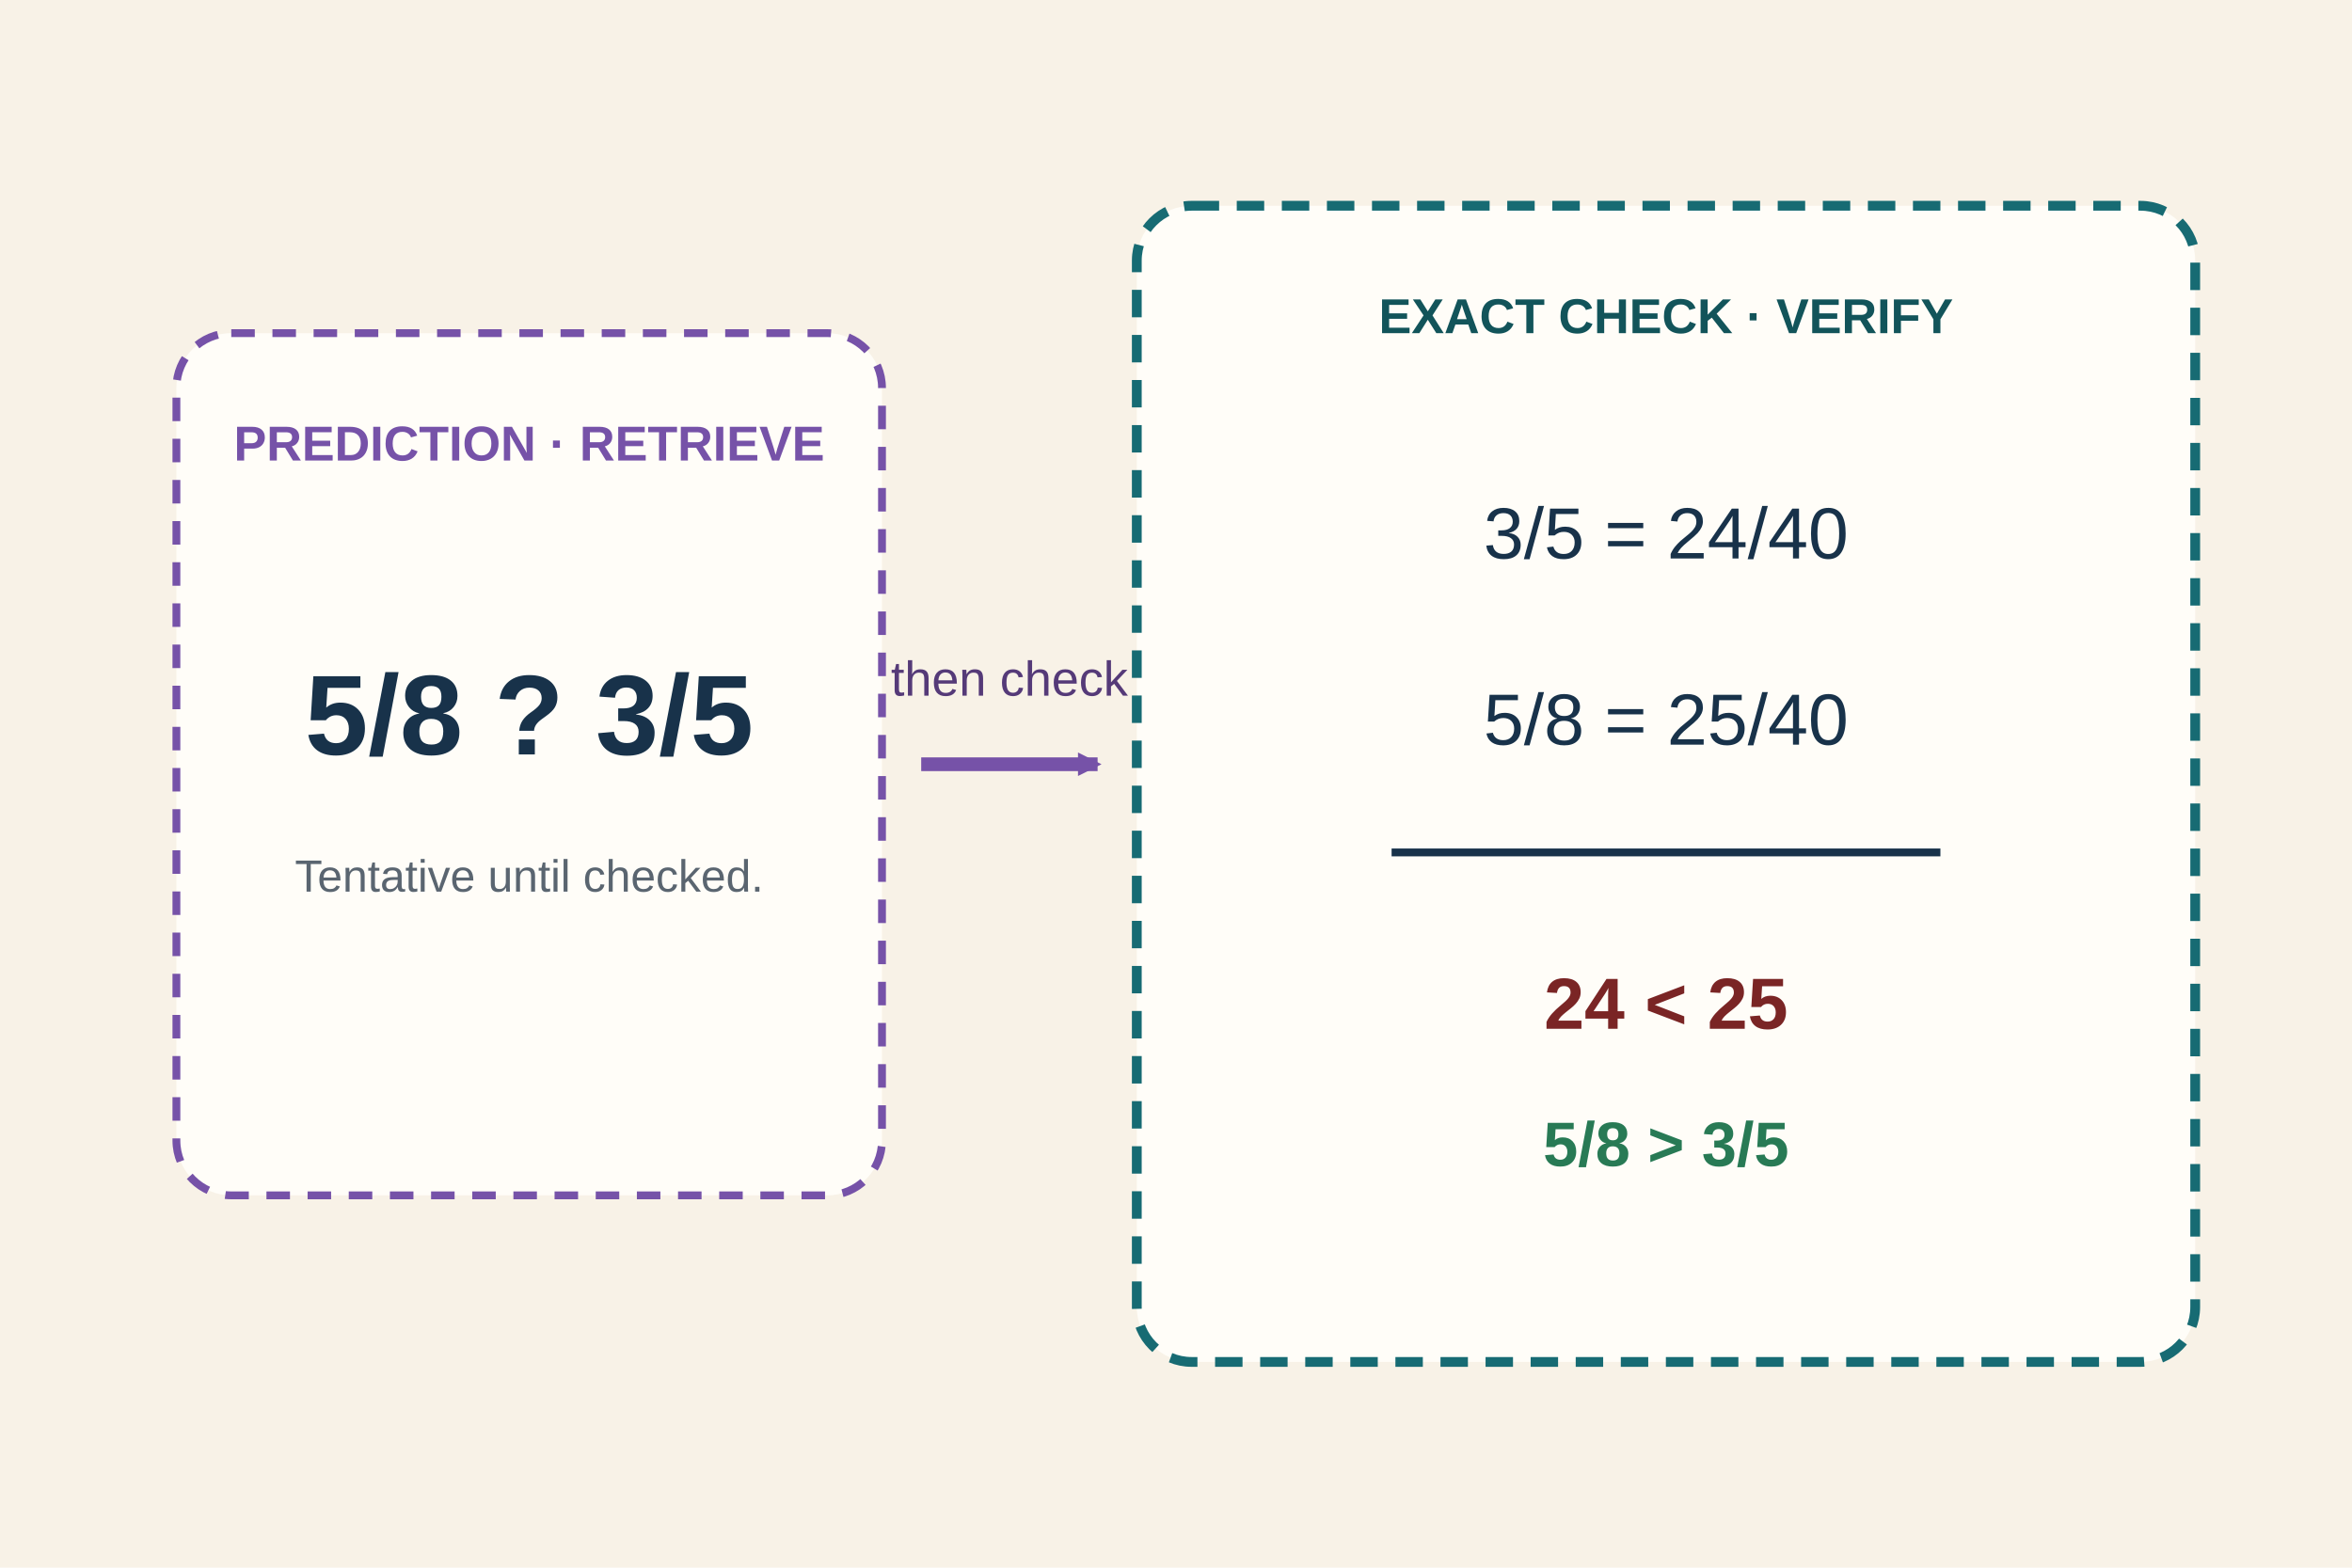
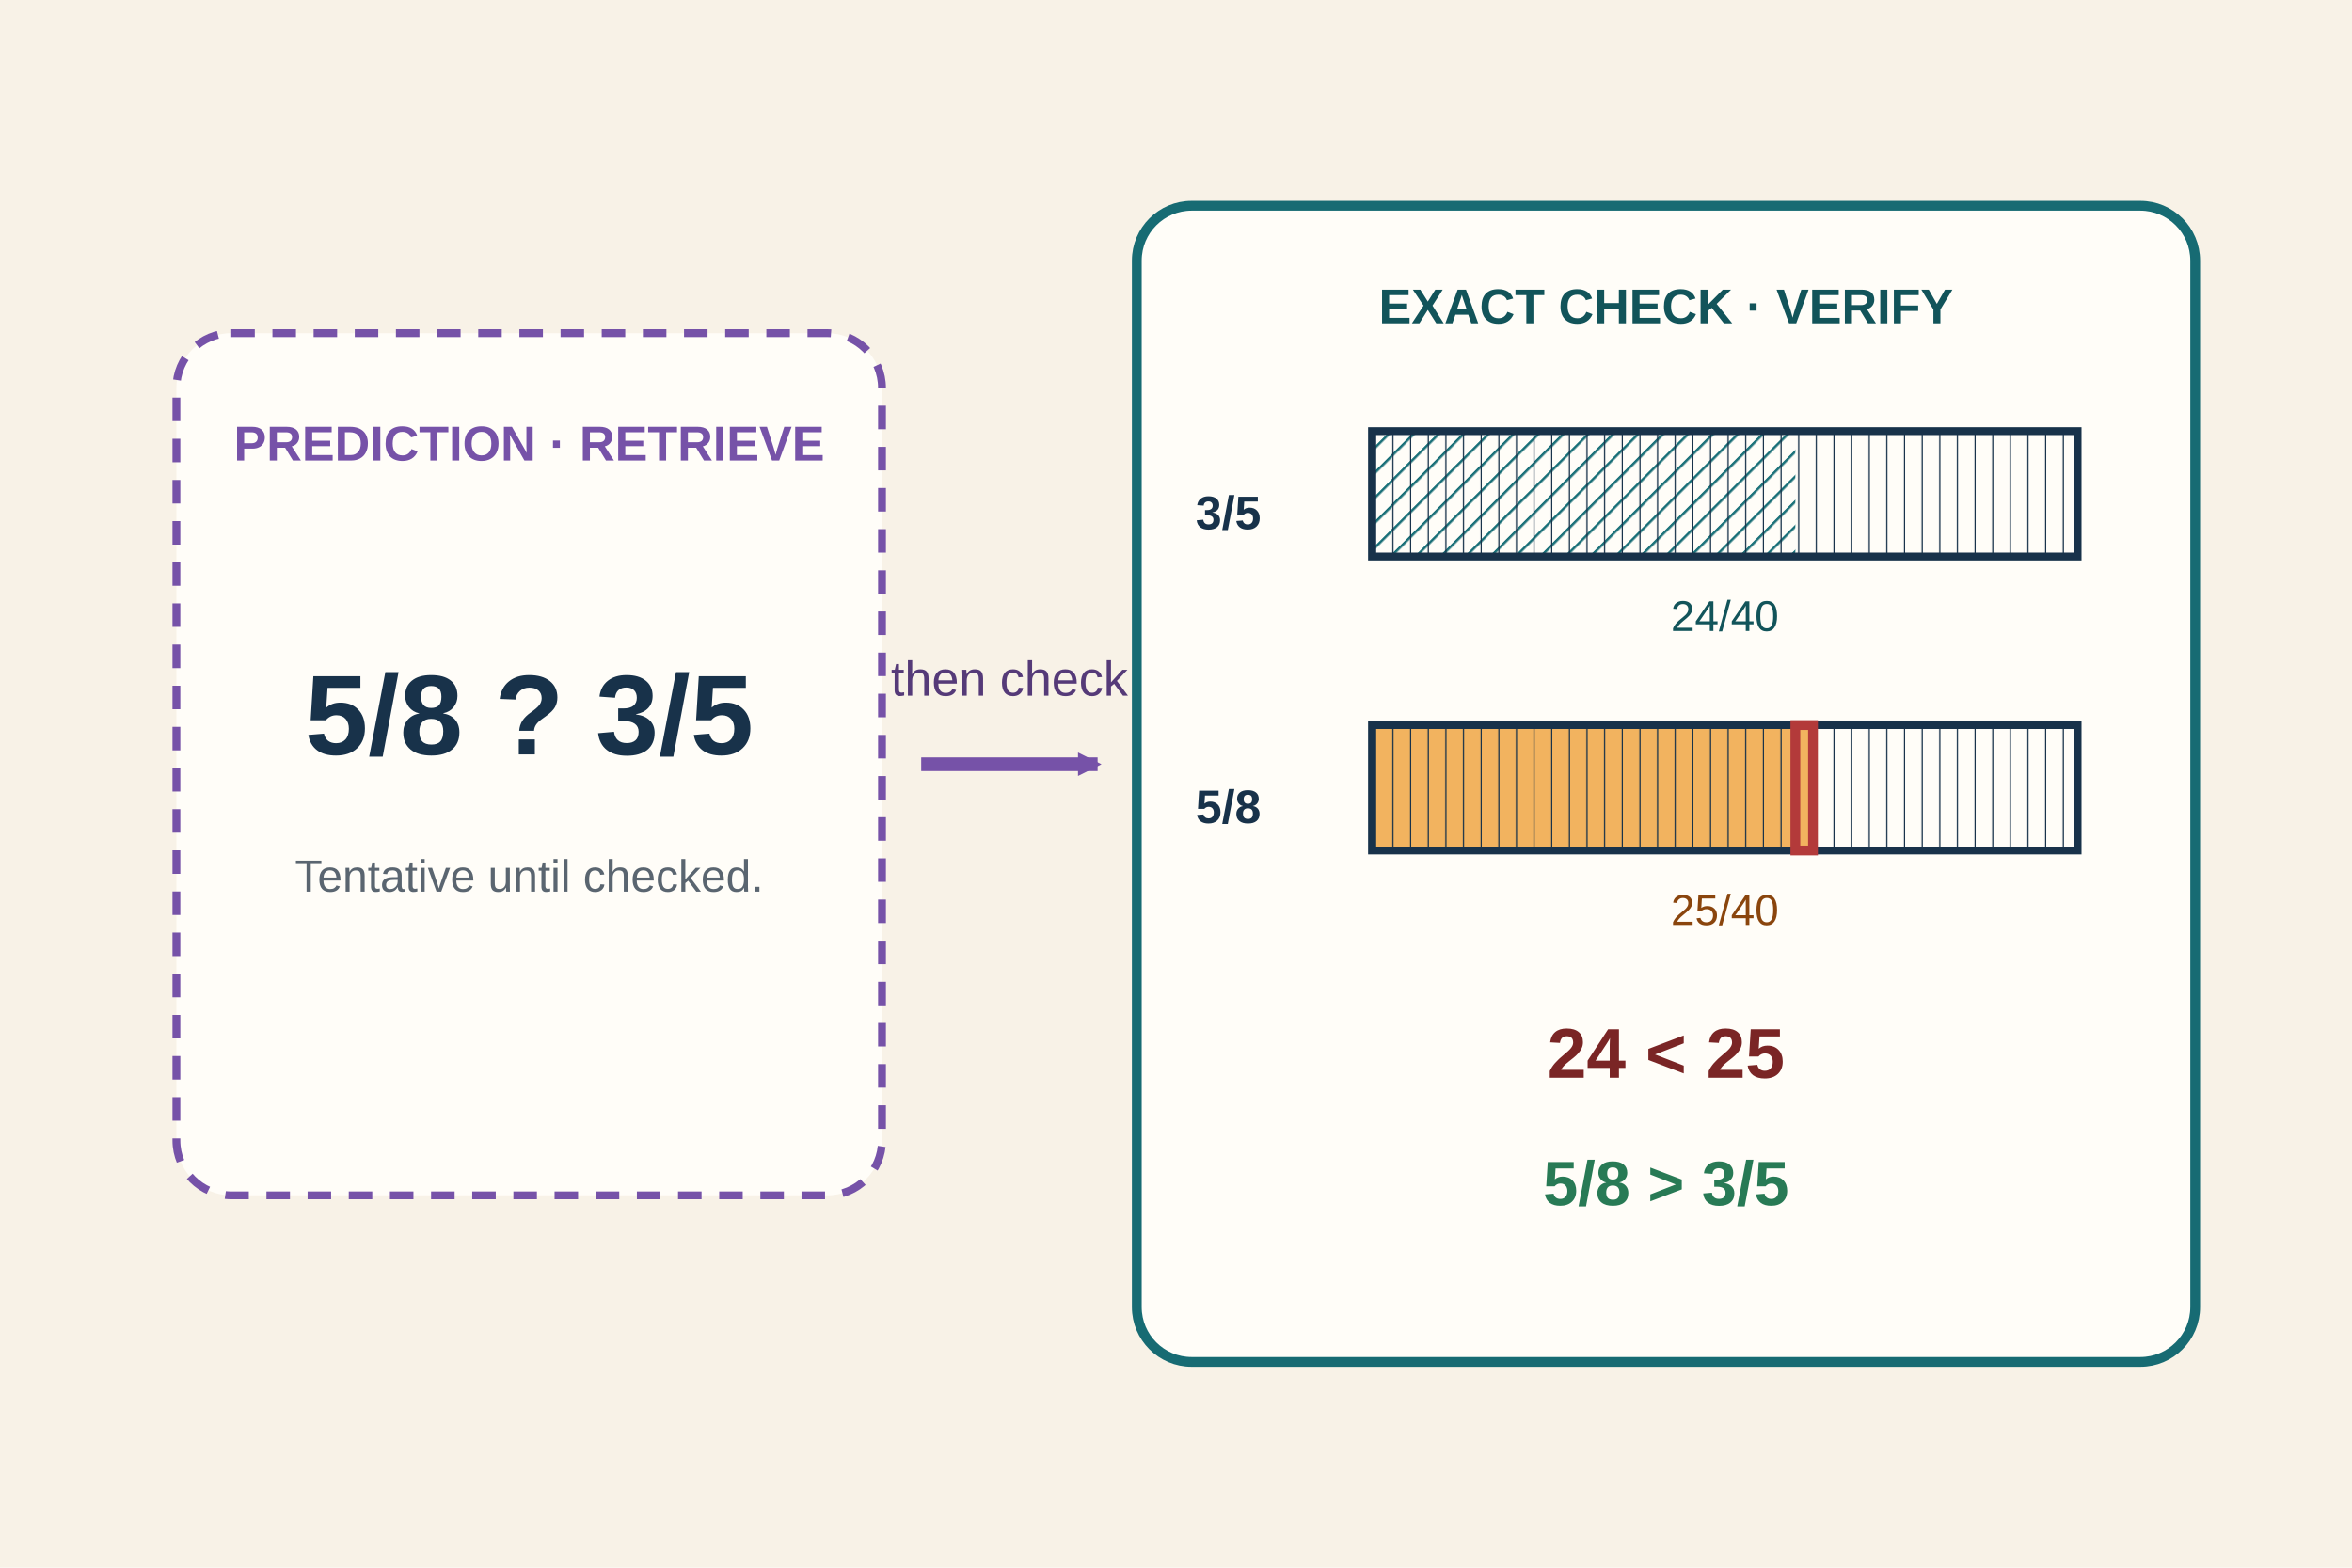
<svg xmlns="http://www.w3.org/2000/svg" data-qa-image-fixes="2026-09-08" width="1200" height="800" viewBox="0 0 1200 800" role="img" aria-labelledby="title desc" shape-rendering="geometricPrecision" text-rendering="optimizeLegibility">
  <defs>
    <marker id="arrow" markerWidth="12" markerHeight="12" refX="10" refY="6" orient="auto" markerUnits="userSpaceOnUse" viewBox="0 0 12 12">
      <path d="M0 0l12 6-12 6z" fill="#7652A8" />
    </marker>
+     <pattern id="grid" width="9" height="64" patternUnits="userSpaceOnUse">
+       <path d="M9 0V64" stroke="#18324A" stroke-width="1.2" />
+     </pattern>
+     <pattern id="hatch" width="9" height="9" patternUnits="userSpaceOnUse" patternTransform="rotate(45)">
+       <line y2="9" stroke="#176B73" stroke-width="2.5" />
+     </pattern>
  </defs>
  <rect width="1200" height="800" fill="#F8F2E7" />
  <rect x="90" y="170" width="360" height="440" rx="28" fill="#FFFDF8" stroke="#7652A8" stroke-width="4" stroke-dasharray="12 9" />
  <text x="270" y="235" text-anchor="middle" font-family="Arial, sans-serif" font-size="25" font-weight="700" fill="#7652A8">PREDICTION · RETRIEVE</text>
  <text x="270" y="385" text-anchor="middle" font-family="Arial, sans-serif" font-size="58" font-weight="700" fill="#18324A">5/8 ? 3/5</text>
  <text x="270" y="455" text-anchor="middle" font-family="Arial, sans-serif" font-size="23" fill="#5A6570">Tentative until checked.</text>
  <path d="M470 390h90" stroke="#7652A8" stroke-width="7" marker-end="url(#arrow)" />
  <text x="515" y="355" text-anchor="middle" font-family="Arial, sans-serif" font-size="25" fill="#553A78">then check</text>
-   <rect x="580" y="105" width="540" height="590" rx="28" fill="#FFFDF8" stroke="#176B73" stroke-width="5" stroke-dasharray="14 9" />
-   <text x="850" y="170" text-anchor="middle" font-family="Arial, sans-serif" font-size="25" font-weight="700" fill="#12545A">EXACT CHECK · VERIFY</text>
-   <text x="850" y="285" text-anchor="middle" font-family="Arial, sans-serif" font-size="37" fill="#18324A">3/5 = 24/40</text>
-   <text x="850" y="380" text-anchor="middle" font-family="Arial, sans-serif" font-size="37" fill="#18324A">5/8 = 25/40</text>
-   <path d="M710 435h280" stroke="#18324A" stroke-width="4" />
-   <text x="850" y="525" text-anchor="middle" font-family="Arial, sans-serif" font-size="37" font-weight="700" fill="#7A2525">24 &lt; 25</text>
-   <text x="850" y="595" text-anchor="middle" font-family="Arial, sans-serif" font-size="32" font-weight="700" fill="#287A55">5/8 &gt; 3/5</text>
+   <rect x="580" y="105" width="540" height="590" rx="28" fill="#FFFDF8" stroke="#176B73" stroke-width="5" />
+   <text x="850" y="165" text-anchor="middle" font-family="Arial, sans-serif" font-size="25" font-weight="700" fill="#12545A">EXACT CHECK · VERIFY</text>
+   <g font-family="Arial,sans-serif" fill="#18324A" font-size="24" font-weight="700">
+     <text x="610" y="270">3/5</text>
+     <text x="610" y="420">5/8</text>
+   </g>
+   <rect x="700" y="220" width="216" height="64" fill="url(#hatch)" />
+   <rect x="700" y="220" width="360" height="64" fill="url(#grid)" stroke="#18324A" stroke-width="4" />
+   <rect x="700" y="370" width="225" height="64" fill="#F2B35F" />
+   <rect x="700" y="370" width="360" height="64" fill="url(#grid)" stroke="#18324A" stroke-width="4" />
+   <rect x="916" y="370" width="9" height="64" fill="none" stroke="#B33A3A" stroke-width="5" />
+   <g font-family="Arial,sans-serif" text-anchor="middle">
+     <text x="880" y="322" font-size="22" fill="#12545A">24/40</text>
+     <text x="880" y="472" font-size="22" fill="#8A450D">25/40</text>
+     <text x="850" y="550" font-size="36" font-weight="700" fill="#7A2525">24 &lt; 25</text>
+     <text x="850" y="615" font-size="32" font-weight="700" fill="#287A55">5/8 &gt; 3/5</text>
+   </g>
</svg>
